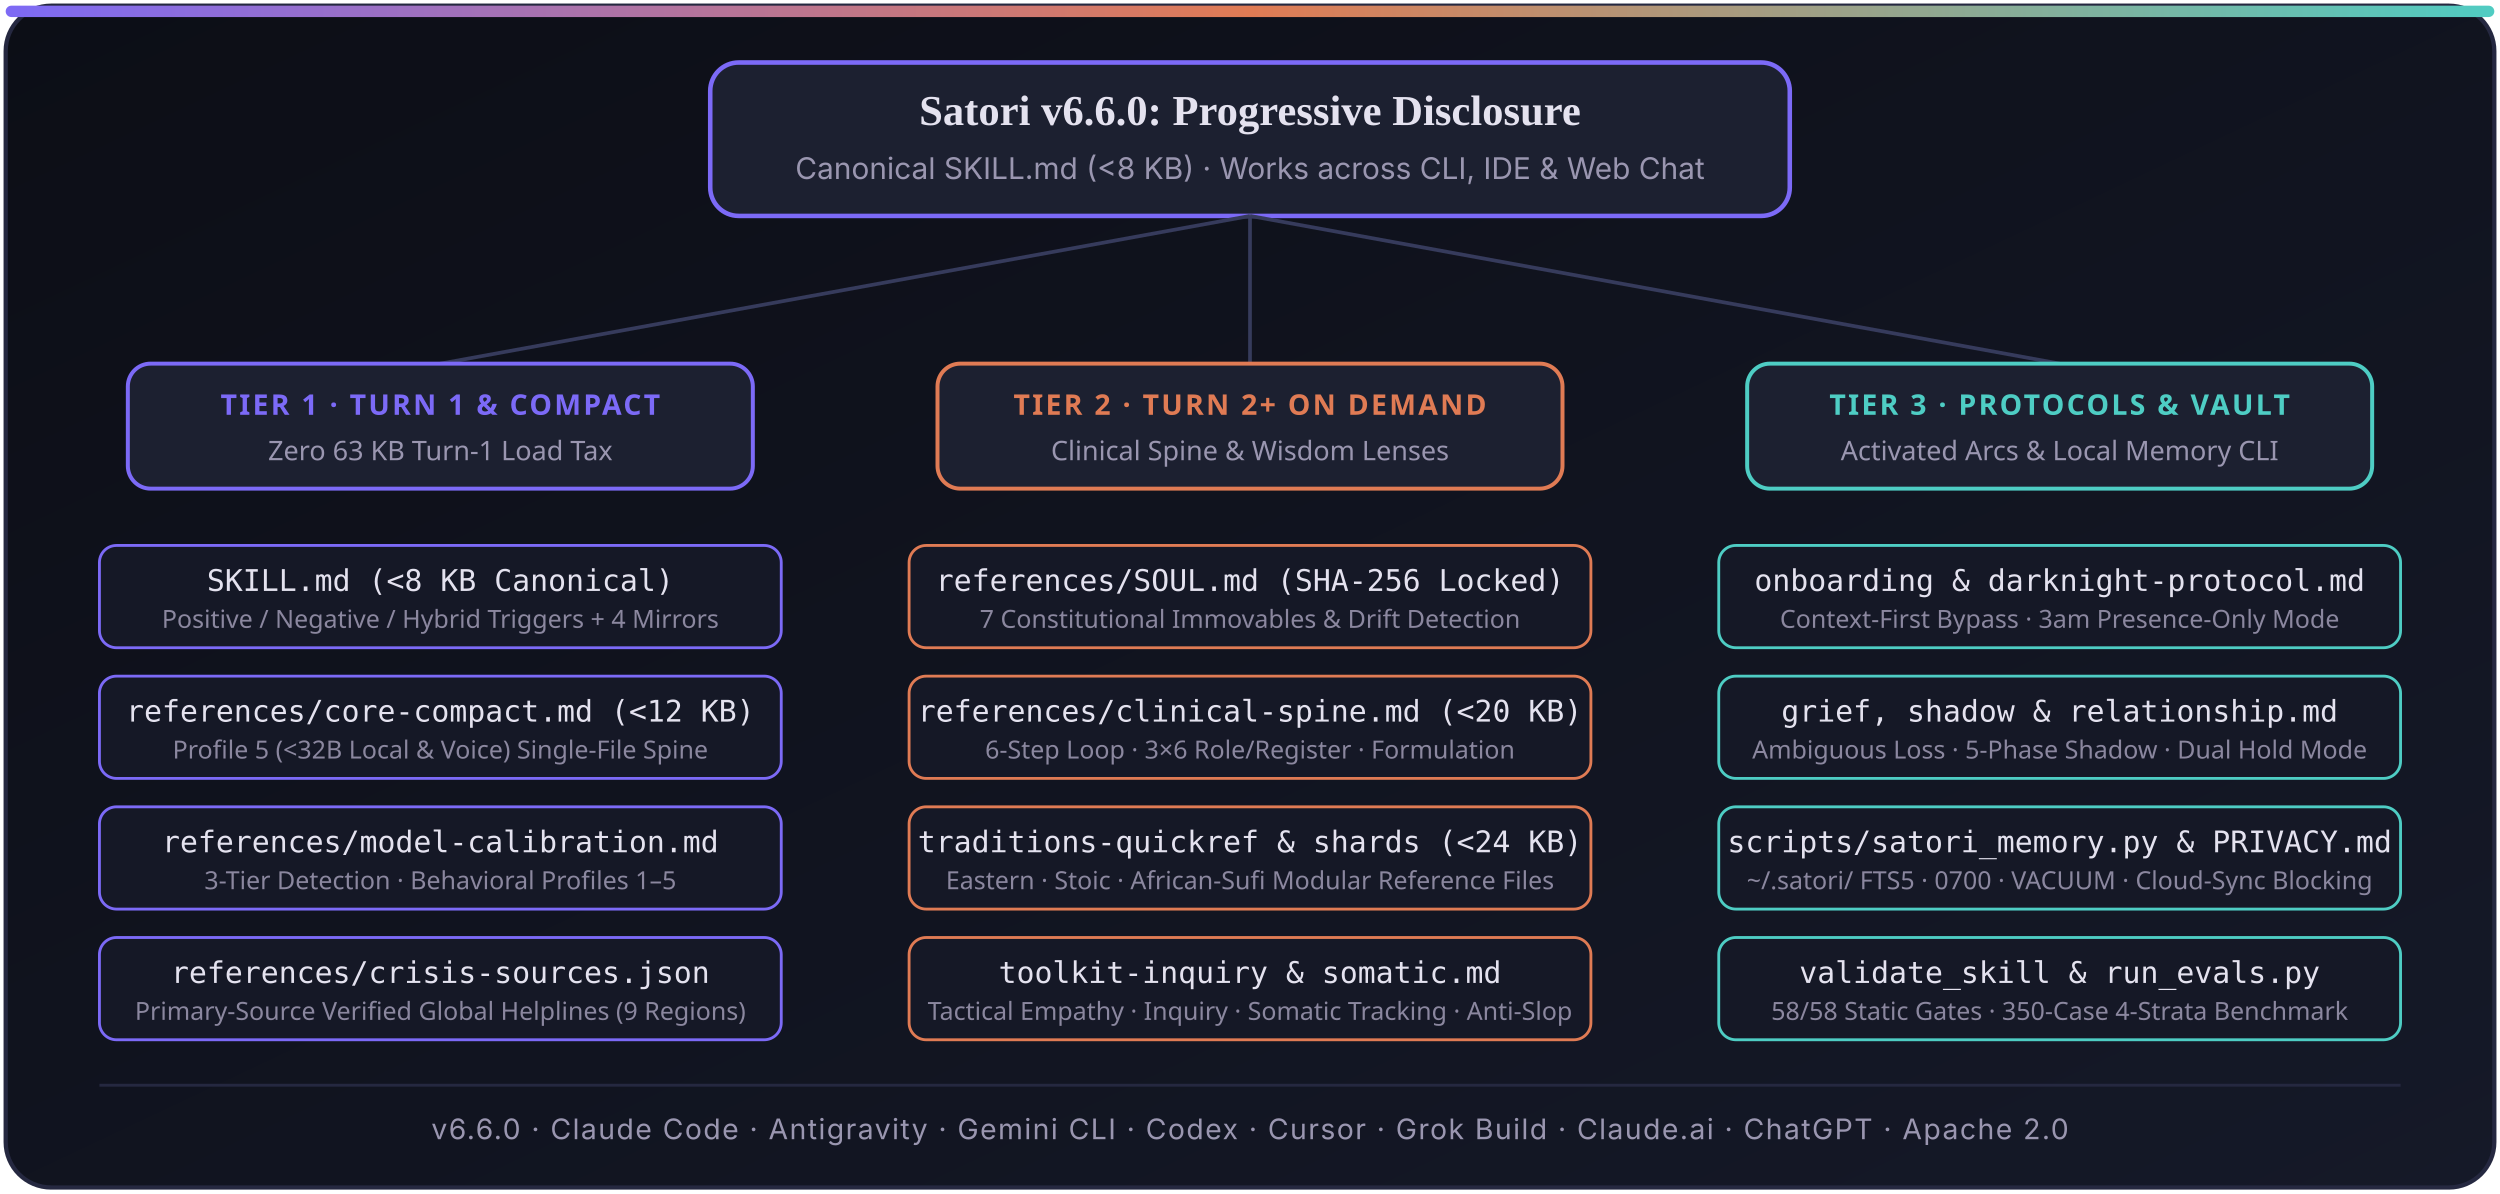
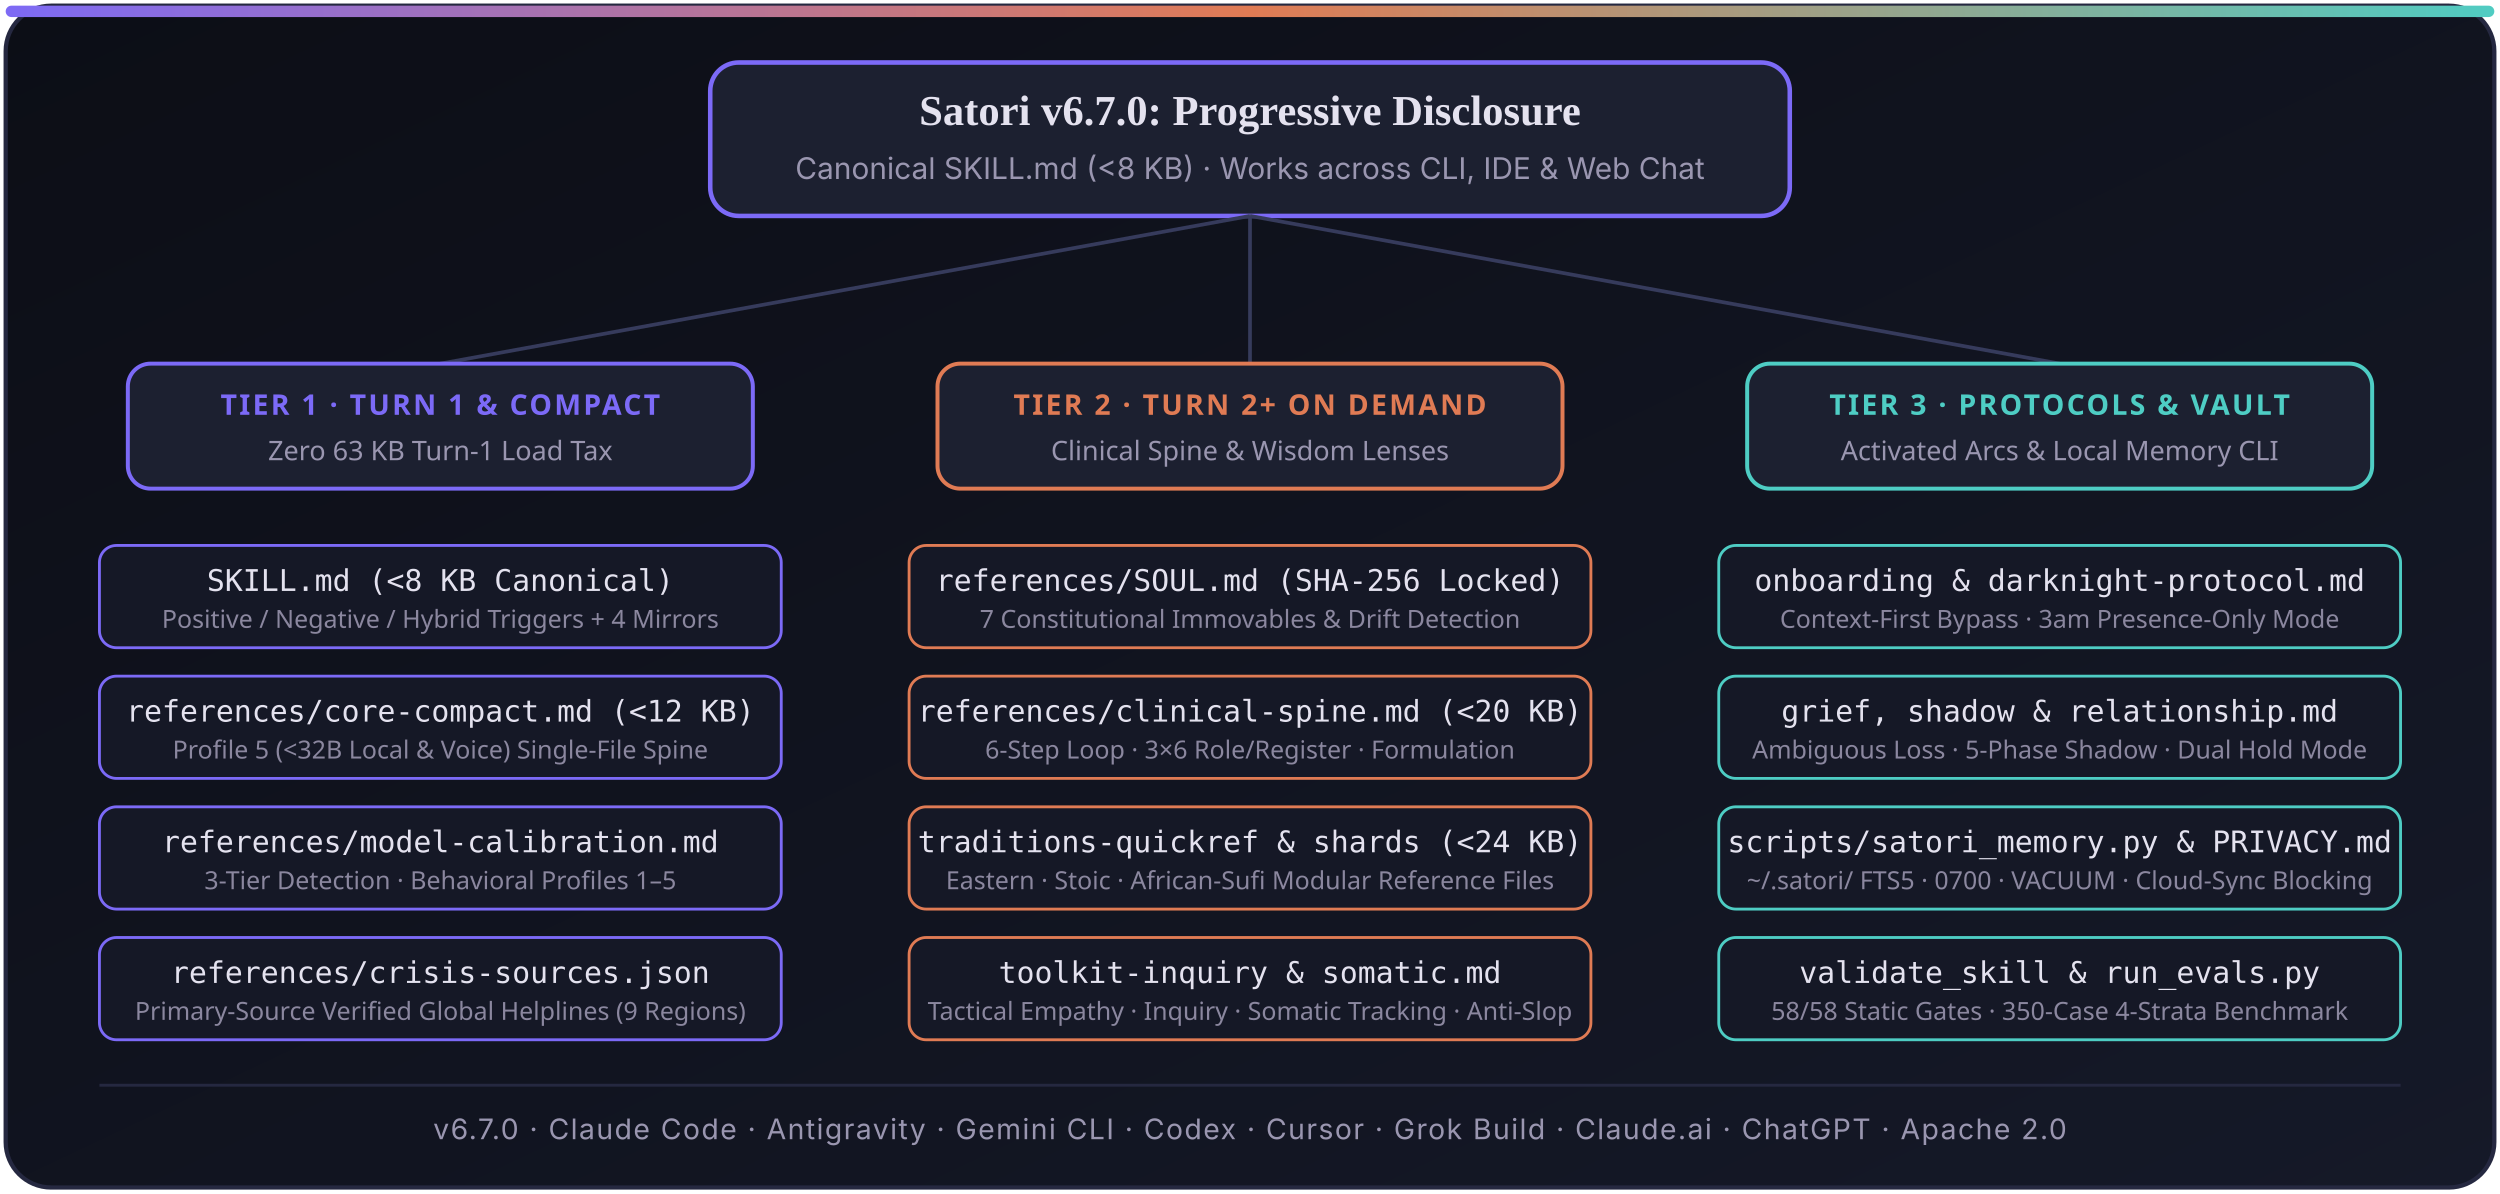
- <svg xmlns="http://www.w3.org/2000/svg" viewBox="0 0 880 420" width="880" height="420" role="img" aria-label="Satori v6.6.0 Progressive Disclosure and Modular Architecture">
+ <svg xmlns="http://www.w3.org/2000/svg" viewBox="0 0 880 420" width="880" height="420" role="img" aria-label="Satori v6.7.0 Progressive Disclosure and Modular Architecture">
  <defs>
    <linearGradient id="bgGrad" x1="0" y1="0" x2="1" y2="1">
      <stop offset="0%" stop-color="#0c0e16" />
      <stop offset="100%" stop-color="#151928" />
    </linearGradient>
    <linearGradient id="accentGrad" x1="0" y1="0" x2="1" y2="0">
      <stop offset="0%" stop-color="#7c6af7" />
      <stop offset="50%" stop-color="#e07b54" />
      <stop offset="100%" stop-color="#4ecdc4" />
    </linearGradient>
  </defs>
  <rect x="2" y="2" width="876" height="416" rx="16" fill="url(#bgGrad)" stroke="#252840" stroke-width="1.5" />
  <rect x="2" y="2" width="876" height="4" rx="2" fill="url(#accentGrad)" />
  <rect x="250" y="22" width="380" height="54" rx="10" fill="#1c2030" stroke="#7c6af7" stroke-width="1.6" />
-   <text x="440" y="44" text-anchor="middle" font-family="Georgia, 'Times New Roman', serif" font-size="15" font-weight="bold" fill="#e4e2ef">Satori v6.6.0: Progressive Disclosure</text>
+   <text x="440" y="44" text-anchor="middle" font-family="Georgia, 'Times New Roman', serif" font-size="15" font-weight="bold" fill="#e4e2ef">Satori v6.7.0: Progressive Disclosure</text>
  <text x="440" y="63" text-anchor="middle" font-family="system-ui, -apple-system, sans-serif" font-size="10.5" fill="#9a96b0">Canonical SKILL.md (&lt;8 KB) · Works across CLI, IDE &amp; Web Chat</text>
  <line x1="440" y1="76" x2="155" y2="128" stroke="#363b5c" stroke-width="1.3" />
  <line x1="440" y1="76" x2="440" y2="128" stroke="#363b5c" stroke-width="1.3" />
  <line x1="440" y1="76" x2="725" y2="128" stroke="#363b5c" stroke-width="1.3" />
  <rect x="45" y="128" width="220" height="44" rx="8" fill="#1c2030" stroke="#7c6af7" stroke-width="1.4" />
  <text x="155" y="146" text-anchor="middle" font-family="system-ui, sans-serif" font-size="10" font-weight="bold" fill="#7c6af7" letter-spacing="0.08em">TIER 1 · TURN 1 &amp; COMPACT</text>
  <text x="155" y="162" text-anchor="middle" font-family="system-ui, sans-serif" font-size="9.5" fill="#9a96b0">Zero 63 KB Turn-1 Load Tax</text>
  <rect x="330" y="128" width="220" height="44" rx="8" fill="#1c2030" stroke="#e07b54" stroke-width="1.4" />
  <text x="440" y="146" text-anchor="middle" font-family="system-ui, sans-serif" font-size="10" font-weight="bold" fill="#e07b54" letter-spacing="0.08em">TIER 2 · TURN 2+ ON DEMAND</text>
  <text x="440" y="162" text-anchor="middle" font-family="system-ui, sans-serif" font-size="9.5" fill="#9a96b0">Clinical Spine &amp; Wisdom Lenses</text>
  <rect x="615" y="128" width="220" height="44" rx="8" fill="#1c2030" stroke="#4ecdc4" stroke-width="1.4" />
  <text x="725" y="146" text-anchor="middle" font-family="system-ui, sans-serif" font-size="10" font-weight="bold" fill="#4ecdc4" letter-spacing="0.08em">TIER 3 · PROTOCOLS &amp; VAULT</text>
  <text x="725" y="162" text-anchor="middle" font-family="system-ui, sans-serif" font-size="9.5" fill="#9a96b0">Activated Arcs &amp; Local Memory CLI</text>
  <rect x="35" y="192" width="240" height="36" rx="6" fill="#151826" stroke="#7c6af7" stroke-width="1" />
  <text x="155" y="208" text-anchor="middle" font-family="monospace" font-size="10.5" fill="#e4e2ef">SKILL.md (&lt;8 KB Canonical)</text>
  <text x="155" y="221" text-anchor="middle" font-family="system-ui, sans-serif" font-size="8.8" fill="#8b879f">Positive / Negative / Hybrid Triggers + 4 Mirrors</text>
  <rect x="35" y="238" width="240" height="36" rx="6" fill="#151826" stroke="#7c6af7" stroke-width="1" />
  <text x="155" y="254" text-anchor="middle" font-family="monospace" font-size="10.5" fill="#e4e2ef">references/core-compact.md (&lt;12 KB)</text>
  <text x="155" y="267" text-anchor="middle" font-family="system-ui, sans-serif" font-size="8.8" fill="#8b879f">Profile 5 (&lt;32B Local &amp; Voice) Single-File Spine</text>
  <rect x="35" y="284" width="240" height="36" rx="6" fill="#151826" stroke="#7c6af7" stroke-width="1" />
  <text x="155" y="300" text-anchor="middle" font-family="monospace" font-size="10.5" fill="#e4e2ef">references/model-calibration.md</text>
  <text x="155" y="313" text-anchor="middle" font-family="system-ui, sans-serif" font-size="8.8" fill="#8b879f">3-Tier Detection · Behavioral Profiles 1–5</text>
  <rect x="35" y="330" width="240" height="36" rx="6" fill="#151826" stroke="#7c6af7" stroke-width="1" />
  <text x="155" y="346" text-anchor="middle" font-family="monospace" font-size="10.5" fill="#e4e2ef">references/crisis-sources.json</text>
  <text x="155" y="359" text-anchor="middle" font-family="system-ui, sans-serif" font-size="8.8" fill="#8b879f">Primary-Source Verified Global Helplines (9 Regions)</text>
  <rect x="320" y="192" width="240" height="36" rx="6" fill="#151826" stroke="#e07b54" stroke-width="1" />
  <text x="440" y="208" text-anchor="middle" font-family="monospace" font-size="10.5" fill="#e4e2ef">references/SOUL.md (SHA-256 Locked)</text>
  <text x="440" y="221" text-anchor="middle" font-family="system-ui, sans-serif" font-size="8.8" fill="#8b879f">7 Constitutional Immovables &amp; Drift Detection</text>
  <rect x="320" y="238" width="240" height="36" rx="6" fill="#151826" stroke="#e07b54" stroke-width="1" />
  <text x="440" y="254" text-anchor="middle" font-family="monospace" font-size="10.5" fill="#e4e2ef">references/clinical-spine.md (&lt;20 KB)</text>
  <text x="440" y="267" text-anchor="middle" font-family="system-ui, sans-serif" font-size="8.8" fill="#8b879f">6-Step Loop · 3×6 Role/Register · Formulation</text>
  <rect x="320" y="284" width="240" height="36" rx="6" fill="#151826" stroke="#e07b54" stroke-width="1" />
  <text x="440" y="300" text-anchor="middle" font-family="monospace" font-size="10.5" fill="#e4e2ef">traditions-quickref &amp; shards (&lt;24 KB)</text>
  <text x="440" y="313" text-anchor="middle" font-family="system-ui, sans-serif" font-size="8.8" fill="#8b879f">Eastern · Stoic · African-Sufi Modular Reference Files</text>
  <rect x="320" y="330" width="240" height="36" rx="6" fill="#151826" stroke="#e07b54" stroke-width="1" />
  <text x="440" y="346" text-anchor="middle" font-family="monospace" font-size="10.5" fill="#e4e2ef">toolkit-inquiry &amp; somatic.md</text>
  <text x="440" y="359" text-anchor="middle" font-family="system-ui, sans-serif" font-size="8.8" fill="#8b879f">Tactical Empathy · Inquiry · Somatic Tracking · Anti-Slop</text>
  <rect x="605" y="192" width="240" height="36" rx="6" fill="#151826" stroke="#4ecdc4" stroke-width="1" />
  <text x="725" y="208" text-anchor="middle" font-family="monospace" font-size="10.5" fill="#e4e2ef">onboarding &amp; darknight-protocol.md</text>
  <text x="725" y="221" text-anchor="middle" font-family="system-ui, sans-serif" font-size="8.8" fill="#8b879f">Context-First Bypass · 3am Presence-Only Mode</text>
  <rect x="605" y="238" width="240" height="36" rx="6" fill="#151826" stroke="#4ecdc4" stroke-width="1" />
  <text x="725" y="254" text-anchor="middle" font-family="monospace" font-size="10.5" fill="#e4e2ef">grief, shadow &amp; relationship.md</text>
  <text x="725" y="267" text-anchor="middle" font-family="system-ui, sans-serif" font-size="8.8" fill="#8b879f">Ambiguous Loss · 5-Phase Shadow · Dual Hold Mode</text>
  <rect x="605" y="284" width="240" height="36" rx="6" fill="#151826" stroke="#4ecdc4" stroke-width="1" />
  <text x="725" y="300" text-anchor="middle" font-family="monospace" font-size="10.5" fill="#e4e2ef">scripts/satori_memory.py &amp; PRIVACY.md</text>
  <text x="725" y="313" text-anchor="middle" font-family="system-ui, sans-serif" font-size="8.8" fill="#8b879f">~/.satori/ FTS5 · 0700 · VACUUM · Cloud-Sync Blocking</text>
  <rect x="605" y="330" width="240" height="36" rx="6" fill="#151826" stroke="#4ecdc4" stroke-width="1" />
  <text x="725" y="346" text-anchor="middle" font-family="monospace" font-size="10.5" fill="#e4e2ef">validate_skill &amp; run_evals.py</text>
  <text x="725" y="359" text-anchor="middle" font-family="system-ui, sans-serif" font-size="8.8" fill="#8b879f">58/58 Static Gates · 350-Case 4-Strata Benchmark</text>
  <line x1="35" y1="382" x2="845" y2="382" stroke="#252840" stroke-width="1" />
  <text x="440" y="401" text-anchor="middle" font-family="system-ui, -apple-system, sans-serif" font-size="10" fill="#9a96b0" letter-spacing="0.05em">
-     v6.6.0 · Claude Code · Antigravity · Gemini CLI · Codex · Cursor · Grok Build · Claude.ai · ChatGPT · Apache 2.0
+     v6.7.0 · Claude Code · Antigravity · Gemini CLI · Codex · Cursor · Grok Build · Claude.ai · ChatGPT · Apache 2.0
  </text>
</svg>
